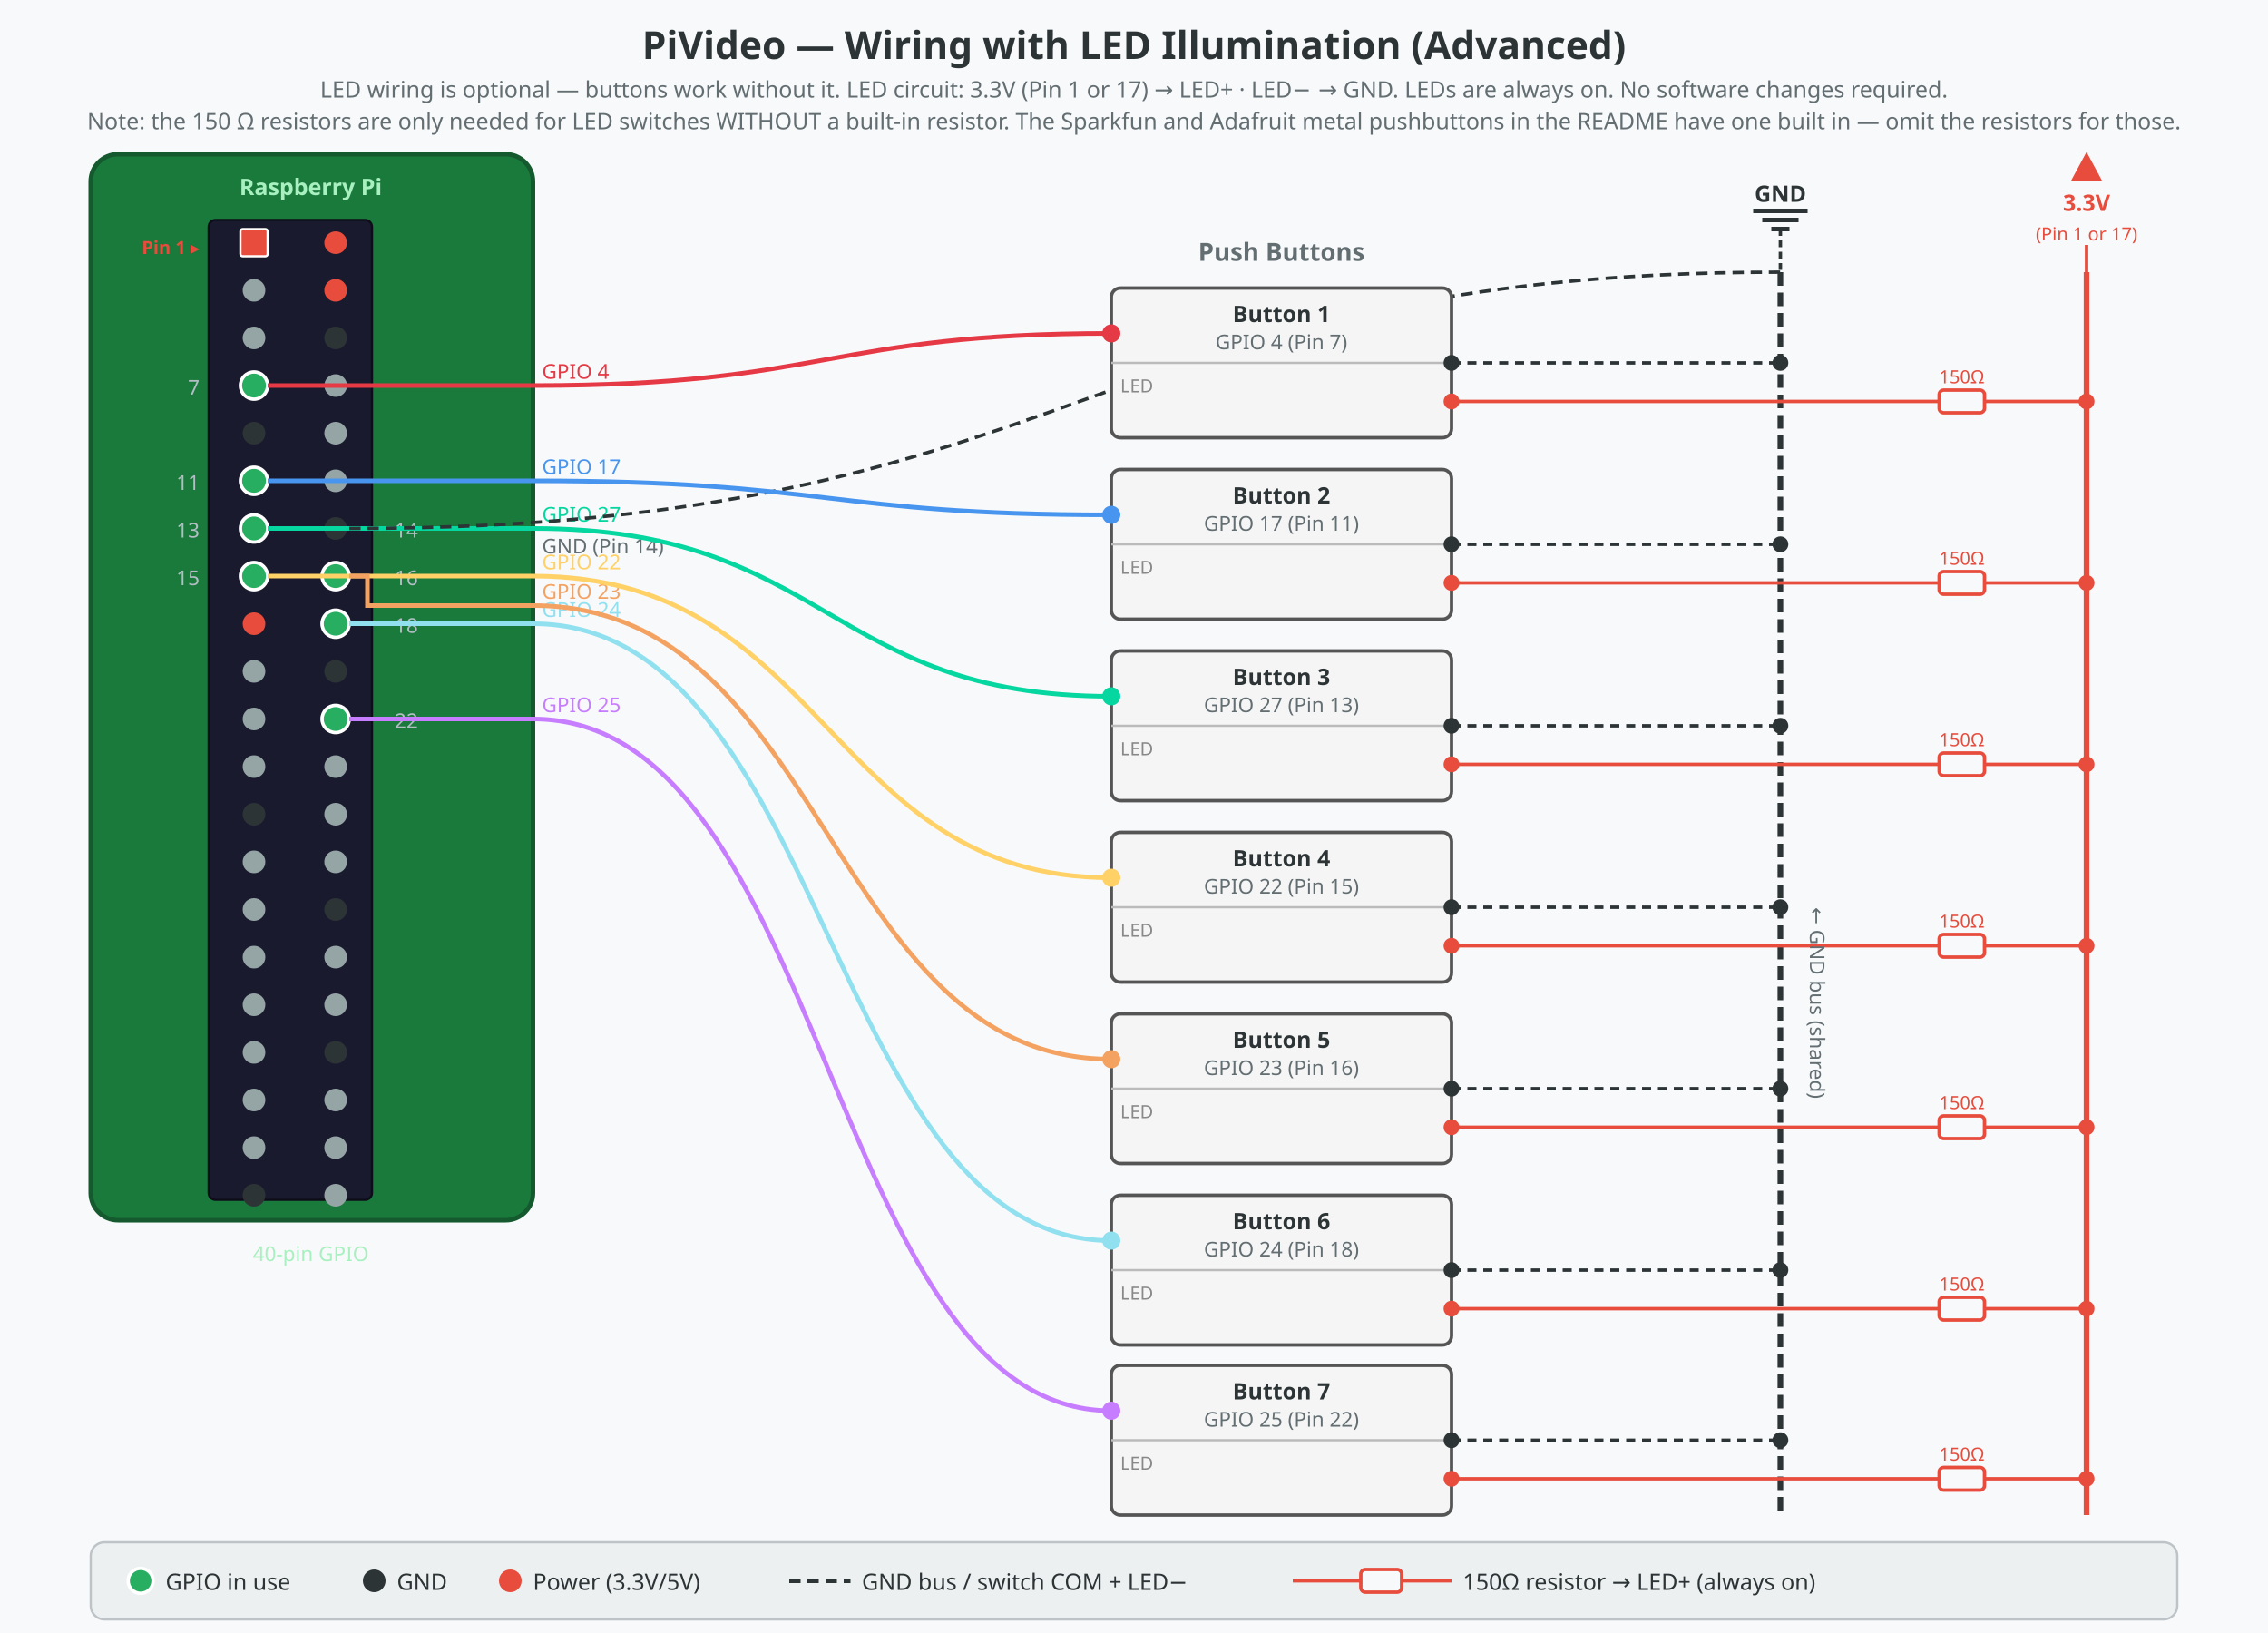
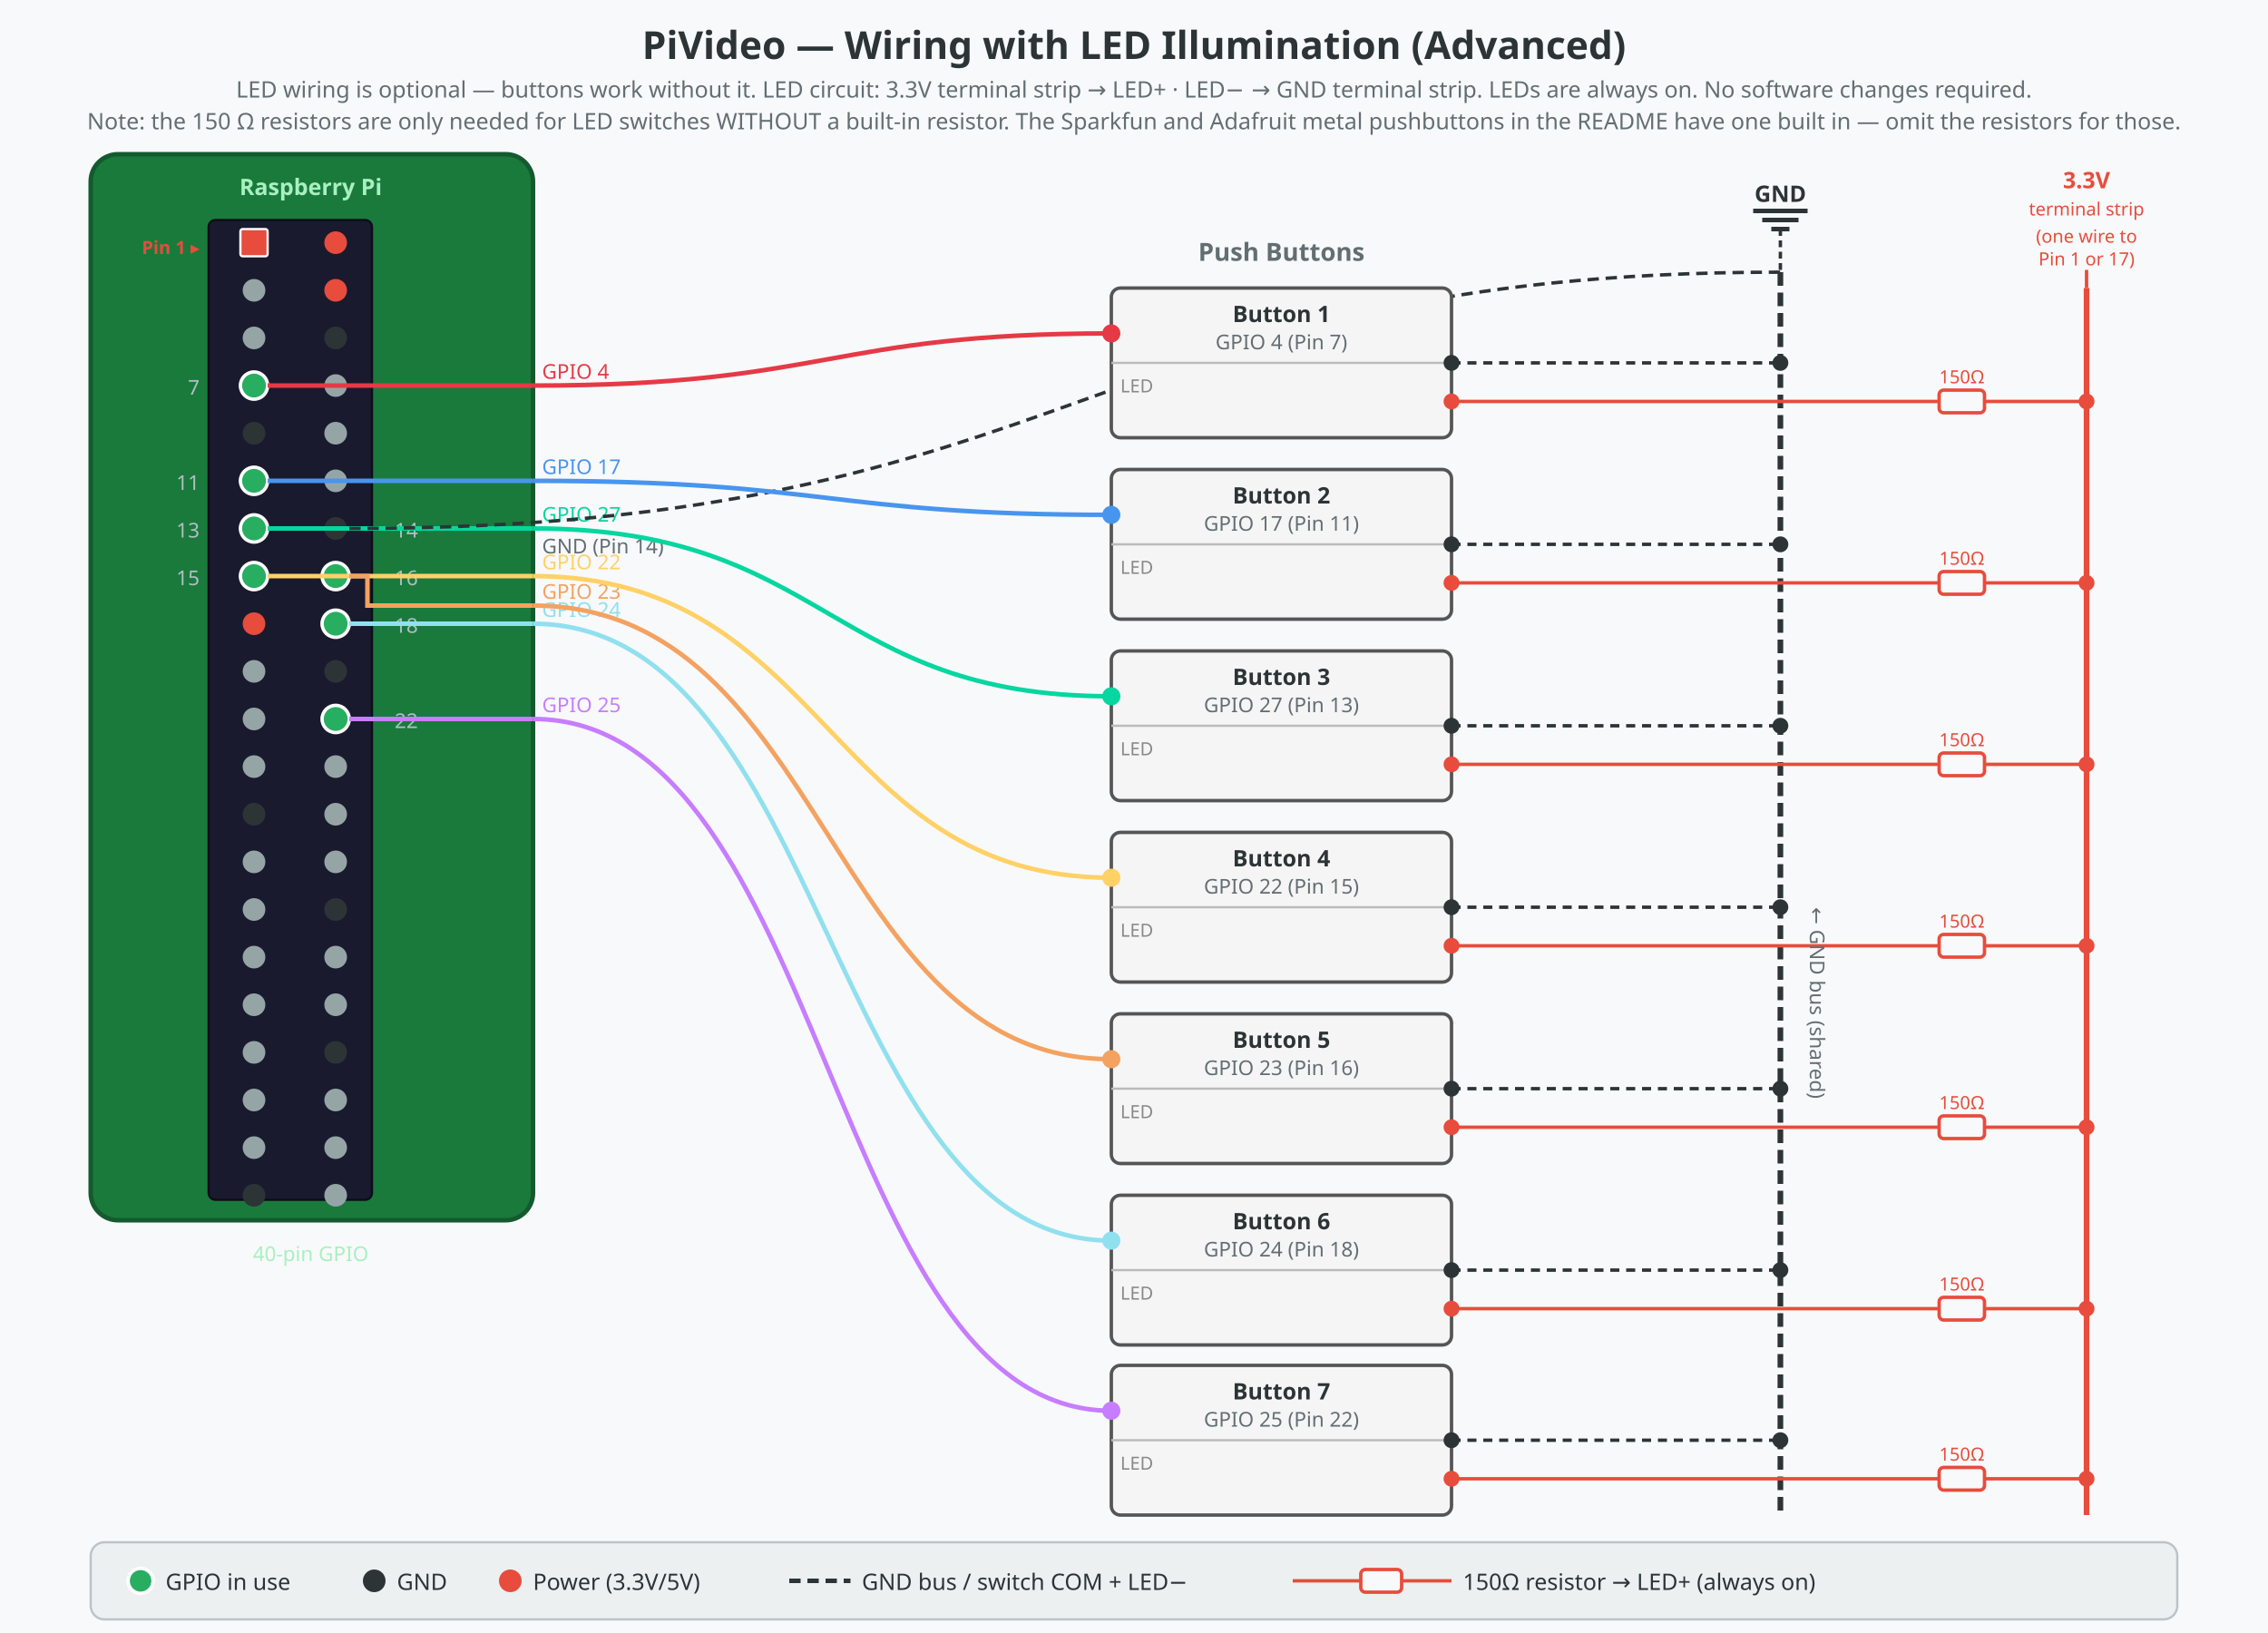
<svg xmlns="http://www.w3.org/2000/svg" width="1000" height="720" viewBox="0 0 1000 720" font-family="sans-serif">
  <rect width="1000" height="720" fill="#f8f9fa" />
  <text x="500" y="26" text-anchor="middle" font-size="17" font-weight="bold" fill="#2d3436">PiVideo — Wiring with LED Illumination (Advanced)</text>
-   <text x="500" y="43" text-anchor="middle" font-size="10" fill="#636e72">LED wiring is optional — buttons work without it. LED circuit: 3.3V (Pin 1 or 17) → LED+ · LED− → GND. LEDs are always on. No software changes required.</text>
+   <text x="500" y="43" text-anchor="middle" font-size="10" fill="#636e72">LED wiring is optional — buttons work without it. LED circuit: 3.3V terminal strip → LED+ · LED− → GND terminal strip. LEDs are always on. No software changes required.</text>
  <text x="500" y="57" text-anchor="middle" font-size="10" fill="#636e72">Note: the 150 Ω resistors are only needed for LED switches WITHOUT a built-in resistor. The Sparkfun and Adafruit metal pushbuttons in the README have one built in — omit the resistors for those.</text>
  <rect x="40" y="68" width="195" height="470" rx="12" fill="#1a7a3c" stroke="#145a2e" stroke-width="2" />
  <text x="137" y="86" text-anchor="middle" font-size="10" font-weight="bold" fill="#a8f0c0">Raspberry Pi</text>
  <rect x="92" y="97" width="72" height="432" rx="3" fill="#1a1a2e" stroke="#0d0d1a" stroke-width="1" />
  <rect x="106" y="101" width="12" height="12" rx="1" fill="#e74c3c" stroke="white" stroke-width="1" />
  <circle cx="148" cy="107" r="5" fill="#e74c3c" />
  <text x="88" y="112" text-anchor="end" font-size="8" fill="#e74c3c" font-weight="bold">Pin 1 ▸</text>
  <circle cx="112" cy="128" r="5" fill="#95a5a6" />
  <circle cx="148" cy="128" r="5" fill="#e74c3c" />
  <circle cx="112" cy="149" r="5" fill="#95a5a6" />
  <circle cx="148" cy="149" r="5" fill="#2d3436" />
  <circle cx="112" cy="170" r="6" fill="#27ae60" stroke="white" stroke-width="1.5" />
  <circle cx="148" cy="170" r="5" fill="#95a5a6" />
  <text x="88" y="174" text-anchor="end" font-size="9" fill="#b2bec3">7</text>
  <circle cx="112" cy="191" r="5" fill="#2d3436" />
  <circle cx="148" cy="191" r="5" fill="#95a5a6" />
  <circle cx="112" cy="212" r="6" fill="#27ae60" stroke="white" stroke-width="1.5" />
  <circle cx="148" cy="212" r="5" fill="#95a5a6" />
  <text x="88" y="216" text-anchor="end" font-size="9" fill="#b2bec3">11</text>
  <circle cx="112" cy="233" r="6" fill="#27ae60" stroke="white" stroke-width="1.5" />
  <circle cx="148" cy="233" r="5" fill="#2d3436" />
  <text x="88" y="237" text-anchor="end" font-size="9" fill="#b2bec3">13</text>
  <text x="174" y="237" font-size="9" fill="#b2bec3">14</text>
  <circle cx="112" cy="254" r="6" fill="#27ae60" stroke="white" stroke-width="1.5" />
  <circle cx="148" cy="254" r="6" fill="#27ae60" stroke="white" stroke-width="1.5" />
  <text x="88" y="258" text-anchor="end" font-size="9" fill="#b2bec3">15</text>
  <text x="174" y="258" font-size="9" fill="#b2bec3">16</text>
  <circle cx="112" cy="275" r="5" fill="#e74c3c" />
  <circle cx="148" cy="275" r="6" fill="#27ae60" stroke="white" stroke-width="1.5" />
  <text x="174" y="279" font-size="9" fill="#b2bec3">18</text>
  <circle cx="112" cy="296" r="5" fill="#95a5a6" />
  <circle cx="148" cy="296" r="5" fill="#2d3436" />
  <circle cx="112" cy="317" r="5" fill="#95a5a6" />
  <circle cx="148" cy="317" r="6" fill="#27ae60" stroke="white" stroke-width="1.5" />
  <text x="174" y="321" font-size="9" fill="#b2bec3">22</text>
  <circle cx="112" cy="338" r="5" fill="#95a5a6" />
  <circle cx="148" cy="338" r="5" fill="#95a5a6" />
  <circle cx="112" cy="359" r="5" fill="#2d3436" />
  <circle cx="148" cy="359" r="5" fill="#95a5a6" />
  <circle cx="112" cy="380" r="5" fill="#95a5a6" />
  <circle cx="148" cy="380" r="5" fill="#95a5a6" />
  <circle cx="112" cy="401" r="5" fill="#95a5a6" />
  <circle cx="148" cy="401" r="5" fill="#2d3436" />
  <circle cx="112" cy="422" r="5" fill="#95a5a6" />
  <circle cx="148" cy="422" r="5" fill="#95a5a6" />
  <circle cx="112" cy="443" r="5" fill="#95a5a6" />
  <circle cx="148" cy="443" r="5" fill="#95a5a6" />
  <circle cx="112" cy="464" r="5" fill="#95a5a6" />
  <circle cx="148" cy="464" r="5" fill="#2d3436" />
  <circle cx="112" cy="485" r="5" fill="#95a5a6" />
  <circle cx="148" cy="485" r="5" fill="#95a5a6" />
  <circle cx="112" cy="506" r="5" fill="#95a5a6" />
  <circle cx="148" cy="506" r="5" fill="#95a5a6" />
  <circle cx="112" cy="527" r="5" fill="#2d3436" />
  <circle cx="148" cy="527" r="5" fill="#95a5a6" />
  <text x="137" y="556" text-anchor="middle" font-size="9" fill="#a8f0c0">40-pin GPIO</text>
  <line x1="118" y1="170" x2="235" y2="170" stroke="#e63946" stroke-width="2" />
  <line x1="118" y1="212" x2="235" y2="212" stroke="#4895ef" stroke-width="2" />
  <line x1="118" y1="233" x2="235" y2="233" stroke="#06d6a0" stroke-width="2" />
  <line x1="118" y1="254" x2="235" y2="254" stroke="#ffd166" stroke-width="2" />
  <polyline points="154,254 162,254 162,267 235,267" fill="none" stroke="#f4a261" stroke-width="2" />
  <line x1="154" y1="275" x2="235" y2="275" stroke="#90e0ef" stroke-width="2" />
  <line x1="154" y1="317" x2="235" y2="317" stroke="#c77dff" stroke-width="2" />
  <text x="239" y="167" font-size="9" fill="#e63946">GPIO 4</text>
  <text x="239" y="209" font-size="9" fill="#4895ef">GPIO 17</text>
  <text x="239" y="230" font-size="9" fill="#06d6a0">GPIO 27</text>
  <text x="239" y="251" font-size="9" fill="#ffd166">GPIO 22</text>
  <text x="239" y="264" font-size="9" fill="#f4a261">GPIO 23</text>
  <text x="239" y="272" font-size="9" fill="#90e0ef">GPIO 24</text>
  <text x="239" y="314" font-size="9" fill="#c77dff">GPIO 25</text>
  <path d="M 154,233 C 480,233 480,120 785,120" fill="none" stroke="#2d3436" stroke-width="1.5" stroke-dasharray="5,3" />
  <text x="239" y="244" font-size="9" fill="#636e72">GND (Pin 14)</text>
  <path d="M 235,170 C 365,170 365,147 490,147" fill="none" stroke="#e63946" stroke-width="2" />
  <path d="M 235,212 C 365,212 365,227 490,227" fill="none" stroke="#4895ef" stroke-width="2" />
  <path d="M 235,233 C 365,233 365,307 490,307" fill="none" stroke="#06d6a0" stroke-width="2" />
  <path d="M 235,254 C 365,254 365,387 490,387" fill="none" stroke="#ffd166" stroke-width="2" />
  <path d="M 235,267 C 365,267 365,467 490,467" fill="none" stroke="#f4a261" stroke-width="2" />
  <path d="M 235,275 C 365,275 365,547 490,547" fill="none" stroke="#90e0ef" stroke-width="2" />
  <path d="M 235,317 C 365,317 365,622 490,622" fill="none" stroke="#c77dff" stroke-width="2" />
  <rect x="490" y="127" width="150" height="66" rx="4" fill="#f5f5f5" stroke="#555" stroke-width="1.5" />
  <line x1="490" y1="160" x2="640" y2="160" stroke="#bbb" stroke-width="1" />
  <text x="565" y="142" text-anchor="middle" font-size="10" font-weight="bold" fill="#2d3436">Button 1</text>
  <text x="565" y="154" text-anchor="middle" font-size="9" fill="#636e72">GPIO 4  (Pin 7)</text>
  <text x="494" y="173" font-size="8" fill="#888">LED</text>
  <circle cx="490" cy="147" r="4" fill="#e63946" />
  <circle cx="640" cy="160" r="3.5" fill="#2d3436" />
  <circle cx="640" cy="177" r="3.5" fill="#e74c3c" />
  <rect x="490" y="207" width="150" height="66" rx="4" fill="#f5f5f5" stroke="#555" stroke-width="1.5" />
  <line x1="490" y1="240" x2="640" y2="240" stroke="#bbb" stroke-width="1" />
  <text x="565" y="222" text-anchor="middle" font-size="10" font-weight="bold" fill="#2d3436">Button 2</text>
  <text x="565" y="234" text-anchor="middle" font-size="9" fill="#636e72">GPIO 17  (Pin 11)</text>
  <text x="494" y="253" font-size="8" fill="#888">LED</text>
  <circle cx="490" cy="227" r="4" fill="#4895ef" />
  <circle cx="640" cy="240" r="3.5" fill="#2d3436" />
  <circle cx="640" cy="257" r="3.5" fill="#e74c3c" />
  <rect x="490" y="287" width="150" height="66" rx="4" fill="#f5f5f5" stroke="#555" stroke-width="1.5" />
  <line x1="490" y1="320" x2="640" y2="320" stroke="#bbb" stroke-width="1" />
  <text x="565" y="302" text-anchor="middle" font-size="10" font-weight="bold" fill="#2d3436">Button 3</text>
  <text x="565" y="314" text-anchor="middle" font-size="9" fill="#636e72">GPIO 27  (Pin 13)</text>
  <text x="494" y="333" font-size="8" fill="#888">LED</text>
  <circle cx="490" cy="307" r="4" fill="#06d6a0" />
  <circle cx="640" cy="320" r="3.5" fill="#2d3436" />
  <circle cx="640" cy="337" r="3.5" fill="#e74c3c" />
  <rect x="490" y="367" width="150" height="66" rx="4" fill="#f5f5f5" stroke="#555" stroke-width="1.5" />
  <line x1="490" y1="400" x2="640" y2="400" stroke="#bbb" stroke-width="1" />
  <text x="565" y="382" text-anchor="middle" font-size="10" font-weight="bold" fill="#2d3436">Button 4</text>
  <text x="565" y="394" text-anchor="middle" font-size="9" fill="#636e72">GPIO 22  (Pin 15)</text>
  <text x="494" y="413" font-size="8" fill="#888">LED</text>
  <circle cx="490" cy="387" r="4" fill="#ffd166" />
  <circle cx="640" cy="400" r="3.5" fill="#2d3436" />
  <circle cx="640" cy="417" r="3.5" fill="#e74c3c" />
  <rect x="490" y="447" width="150" height="66" rx="4" fill="#f5f5f5" stroke="#555" stroke-width="1.5" />
  <line x1="490" y1="480" x2="640" y2="480" stroke="#bbb" stroke-width="1" />
  <text x="565" y="462" text-anchor="middle" font-size="10" font-weight="bold" fill="#2d3436">Button 5</text>
  <text x="565" y="474" text-anchor="middle" font-size="9" fill="#636e72">GPIO 23  (Pin 16)</text>
  <text x="494" y="493" font-size="8" fill="#888">LED</text>
  <circle cx="490" cy="467" r="4" fill="#f4a261" />
  <circle cx="640" cy="480" r="3.5" fill="#2d3436" />
  <circle cx="640" cy="497" r="3.5" fill="#e74c3c" />
  <rect x="490" y="527" width="150" height="66" rx="4" fill="#f5f5f5" stroke="#555" stroke-width="1.5" />
  <line x1="490" y1="560" x2="640" y2="560" stroke="#bbb" stroke-width="1" />
  <text x="565" y="542" text-anchor="middle" font-size="10" font-weight="bold" fill="#2d3436">Button 6</text>
  <text x="565" y="554" text-anchor="middle" font-size="9" fill="#636e72">GPIO 24  (Pin 18)</text>
  <text x="494" y="573" font-size="8" fill="#888">LED</text>
  <circle cx="490" cy="547" r="4" fill="#90e0ef" />
  <circle cx="640" cy="560" r="3.5" fill="#2d3436" />
  <circle cx="640" cy="577" r="3.5" fill="#e74c3c" />
  <rect x="490" y="602" width="150" height="66" rx="4" fill="#f5f5f5" stroke="#555" stroke-width="1.5" />
  <line x1="490" y1="635" x2="640" y2="635" stroke="#bbb" stroke-width="1" />
  <text x="565" y="617" text-anchor="middle" font-size="10" font-weight="bold" fill="#2d3436">Button 7</text>
  <text x="565" y="629" text-anchor="middle" font-size="9" fill="#636e72">GPIO 25  (Pin 22)</text>
  <text x="494" y="648" font-size="8" fill="#888">LED</text>
  <circle cx="490" cy="622" r="4" fill="#c77dff" />
  <circle cx="640" cy="635" r="3.5" fill="#2d3436" />
  <circle cx="640" cy="652" r="3.5" fill="#e74c3c" />
  <text x="785" y="89" text-anchor="middle" font-size="10" font-weight="bold" fill="#2d3436">GND</text>
  <line x1="773" y1="93" x2="797" y2="93" stroke="#2d3436" stroke-width="2" />
  <line x1="777" y1="97" x2="793" y2="97" stroke="#2d3436" stroke-width="2" />
  <line x1="781" y1="101" x2="789" y2="101" stroke="#2d3436" stroke-width="2" />
  <line x1="785" y1="101" x2="785" y2="120" stroke="#2d3436" stroke-width="1.5" stroke-dasharray="3,2" />
  <line x1="785" y1="120" x2="785" y2="668" stroke="#2d3436" stroke-width="2.5" stroke-dasharray="6,3" />
  <line x1="640" y1="160" x2="785" y2="160" stroke="#2d3436" stroke-width="1.5" stroke-dasharray="4,3" />
  <line x1="640" y1="240" x2="785" y2="240" stroke="#2d3436" stroke-width="1.5" stroke-dasharray="4,3" />
  <line x1="640" y1="320" x2="785" y2="320" stroke="#2d3436" stroke-width="1.5" stroke-dasharray="4,3" />
  <line x1="640" y1="400" x2="785" y2="400" stroke="#2d3436" stroke-width="1.5" stroke-dasharray="4,3" />
  <line x1="640" y1="480" x2="785" y2="480" stroke="#2d3436" stroke-width="1.5" stroke-dasharray="4,3" />
  <line x1="640" y1="560" x2="785" y2="560" stroke="#2d3436" stroke-width="1.5" stroke-dasharray="4,3" />
  <line x1="640" y1="635" x2="785" y2="635" stroke="#2d3436" stroke-width="1.5" stroke-dasharray="4,3" />
  <circle cx="785" cy="160" r="3.5" fill="#2d3436" />
  <circle cx="785" cy="240" r="3.5" fill="#2d3436" />
  <circle cx="785" cy="320" r="3.5" fill="#2d3436" />
  <circle cx="785" cy="400" r="3.5" fill="#2d3436" />
  <circle cx="785" cy="480" r="3.5" fill="#2d3436" />
  <circle cx="785" cy="560" r="3.5" fill="#2d3436" />
  <circle cx="785" cy="635" r="3.5" fill="#2d3436" />
-   <polygon points="920,67 913,80 927,80" fill="#e74c3c" />
-   <text x="920" y="93" text-anchor="middle" font-size="10" font-weight="bold" fill="#e74c3c">3.3V</text>
-   <text x="920" y="106" text-anchor="middle" font-size="8" fill="#e74c3c">(Pin 1 or 17)</text>
-   <line x1="920" y1="108" x2="920" y2="120" stroke="#e74c3c" stroke-width="1.5" />
-   <line x1="920" y1="120" x2="920" y2="668" stroke="#e74c3c" stroke-width="2.5" />
+   <text x="920" y="83" text-anchor="middle" font-size="10" font-weight="bold" fill="#e74c3c">3.3V</text>
+   <text x="920" y="95" text-anchor="middle" font-size="8" fill="#e74c3c">terminal strip</text>
+   <text x="920" y="107" text-anchor="middle" font-size="8" fill="#e74c3c">(one wire to</text>
+   <text x="920" y="117" text-anchor="middle" font-size="8" fill="#e74c3c">Pin 1 or 17)</text>
+   <line x1="920" y1="119" x2="920" y2="127" stroke="#e74c3c" stroke-width="1.5" />
+   <line x1="920" y1="127" x2="920" y2="668" stroke="#e74c3c" stroke-width="2.5" />
  <line x1="640" y1="177" x2="855" y2="177" stroke="#e74c3c" stroke-width="1.5" />
  <rect x="855" y="172" width="20" height="10" rx="2" fill="#f8f9fa" stroke="#e74c3c" stroke-width="1.5" />
  <line x1="875" y1="177" x2="920" y2="177" stroke="#e74c3c" stroke-width="1.5" />
  <text x="865" y="169" text-anchor="middle" font-size="8" fill="#e74c3c">150Ω</text>
  <line x1="640" y1="257" x2="855" y2="257" stroke="#e74c3c" stroke-width="1.5" />
  <rect x="855" y="252" width="20" height="10" rx="2" fill="#f8f9fa" stroke="#e74c3c" stroke-width="1.5" />
  <line x1="875" y1="257" x2="920" y2="257" stroke="#e74c3c" stroke-width="1.5" />
  <text x="865" y="249" text-anchor="middle" font-size="8" fill="#e74c3c">150Ω</text>
  <line x1="640" y1="337" x2="855" y2="337" stroke="#e74c3c" stroke-width="1.5" />
  <rect x="855" y="332" width="20" height="10" rx="2" fill="#f8f9fa" stroke="#e74c3c" stroke-width="1.5" />
  <line x1="875" y1="337" x2="920" y2="337" stroke="#e74c3c" stroke-width="1.5" />
  <text x="865" y="329" text-anchor="middle" font-size="8" fill="#e74c3c">150Ω</text>
  <line x1="640" y1="417" x2="855" y2="417" stroke="#e74c3c" stroke-width="1.5" />
  <rect x="855" y="412" width="20" height="10" rx="2" fill="#f8f9fa" stroke="#e74c3c" stroke-width="1.5" />
  <line x1="875" y1="417" x2="920" y2="417" stroke="#e74c3c" stroke-width="1.5" />
  <text x="865" y="409" text-anchor="middle" font-size="8" fill="#e74c3c">150Ω</text>
  <line x1="640" y1="497" x2="855" y2="497" stroke="#e74c3c" stroke-width="1.5" />
  <rect x="855" y="492" width="20" height="10" rx="2" fill="#f8f9fa" stroke="#e74c3c" stroke-width="1.5" />
  <line x1="875" y1="497" x2="920" y2="497" stroke="#e74c3c" stroke-width="1.5" />
  <text x="865" y="489" text-anchor="middle" font-size="8" fill="#e74c3c">150Ω</text>
  <line x1="640" y1="577" x2="855" y2="577" stroke="#e74c3c" stroke-width="1.5" />
  <rect x="855" y="572" width="20" height="10" rx="2" fill="#f8f9fa" stroke="#e74c3c" stroke-width="1.5" />
  <line x1="875" y1="577" x2="920" y2="577" stroke="#e74c3c" stroke-width="1.5" />
  <text x="865" y="569" text-anchor="middle" font-size="8" fill="#e74c3c">150Ω</text>
  <line x1="640" y1="652" x2="855" y2="652" stroke="#e74c3c" stroke-width="1.5" />
  <rect x="855" y="647" width="20" height="10" rx="2" fill="#f8f9fa" stroke="#e74c3c" stroke-width="1.5" />
  <line x1="875" y1="652" x2="920" y2="652" stroke="#e74c3c" stroke-width="1.5" />
  <text x="865" y="644" text-anchor="middle" font-size="8" fill="#e74c3c">150Ω</text>
  <circle cx="920" cy="177" r="3.5" fill="#e74c3c" />
  <circle cx="920" cy="257" r="3.5" fill="#e74c3c" />
  <circle cx="920" cy="337" r="3.5" fill="#e74c3c" />
  <circle cx="920" cy="417" r="3.5" fill="#e74c3c" />
  <circle cx="920" cy="497" r="3.5" fill="#e74c3c" />
  <circle cx="920" cy="577" r="3.5" fill="#e74c3c" />
  <circle cx="920" cy="652" r="3.5" fill="#e74c3c" />
  <text x="565" y="115" text-anchor="middle" font-size="11" font-weight="bold" fill="#636e72">Push Buttons</text>
  <text x="798" y="400" font-size="9" fill="#636e72" transform="rotate(90,798,400)">← GND bus (shared)</text>
  <rect x="40" y="680" width="920" height="34" rx="6" fill="#ecf0f1" stroke="#bdc3c7" stroke-width="1" />
  <circle cx="62" cy="697" r="5.5" fill="#27ae60" stroke="white" stroke-width="1.5" />
  <text x="73" y="701" font-size="10" fill="#2d3436">GPIO in use</text>
  <circle cx="165" cy="697" r="5" fill="#2d3436" />
  <text x="175" y="701" font-size="10" fill="#2d3436">GND</text>
  <circle cx="225" cy="697" r="5" fill="#e74c3c" />
  <text x="235" y="701" font-size="10" fill="#2d3436">Power (3.3V/5V)</text>
  <line x1="348" y1="697" x2="375" y2="697" stroke="#2d3436" stroke-width="2" stroke-dasharray="5,3" />
  <text x="380" y="701" font-size="10" fill="#2d3436">GND bus / switch COM + LED−</text>
  <line x1="570" y1="697" x2="600" y2="697" stroke="#e74c3c" stroke-width="1.5" />
  <rect x="600" y="692" width="18" height="10" rx="2" fill="#f8f9fa" stroke="#e74c3c" stroke-width="1.5" />
  <line x1="618" y1="697" x2="640" y2="697" stroke="#e74c3c" stroke-width="1.5" />
  <text x="645" y="701" font-size="10" fill="#2d3436">150Ω resistor → LED+ (always on)</text>
</svg>
